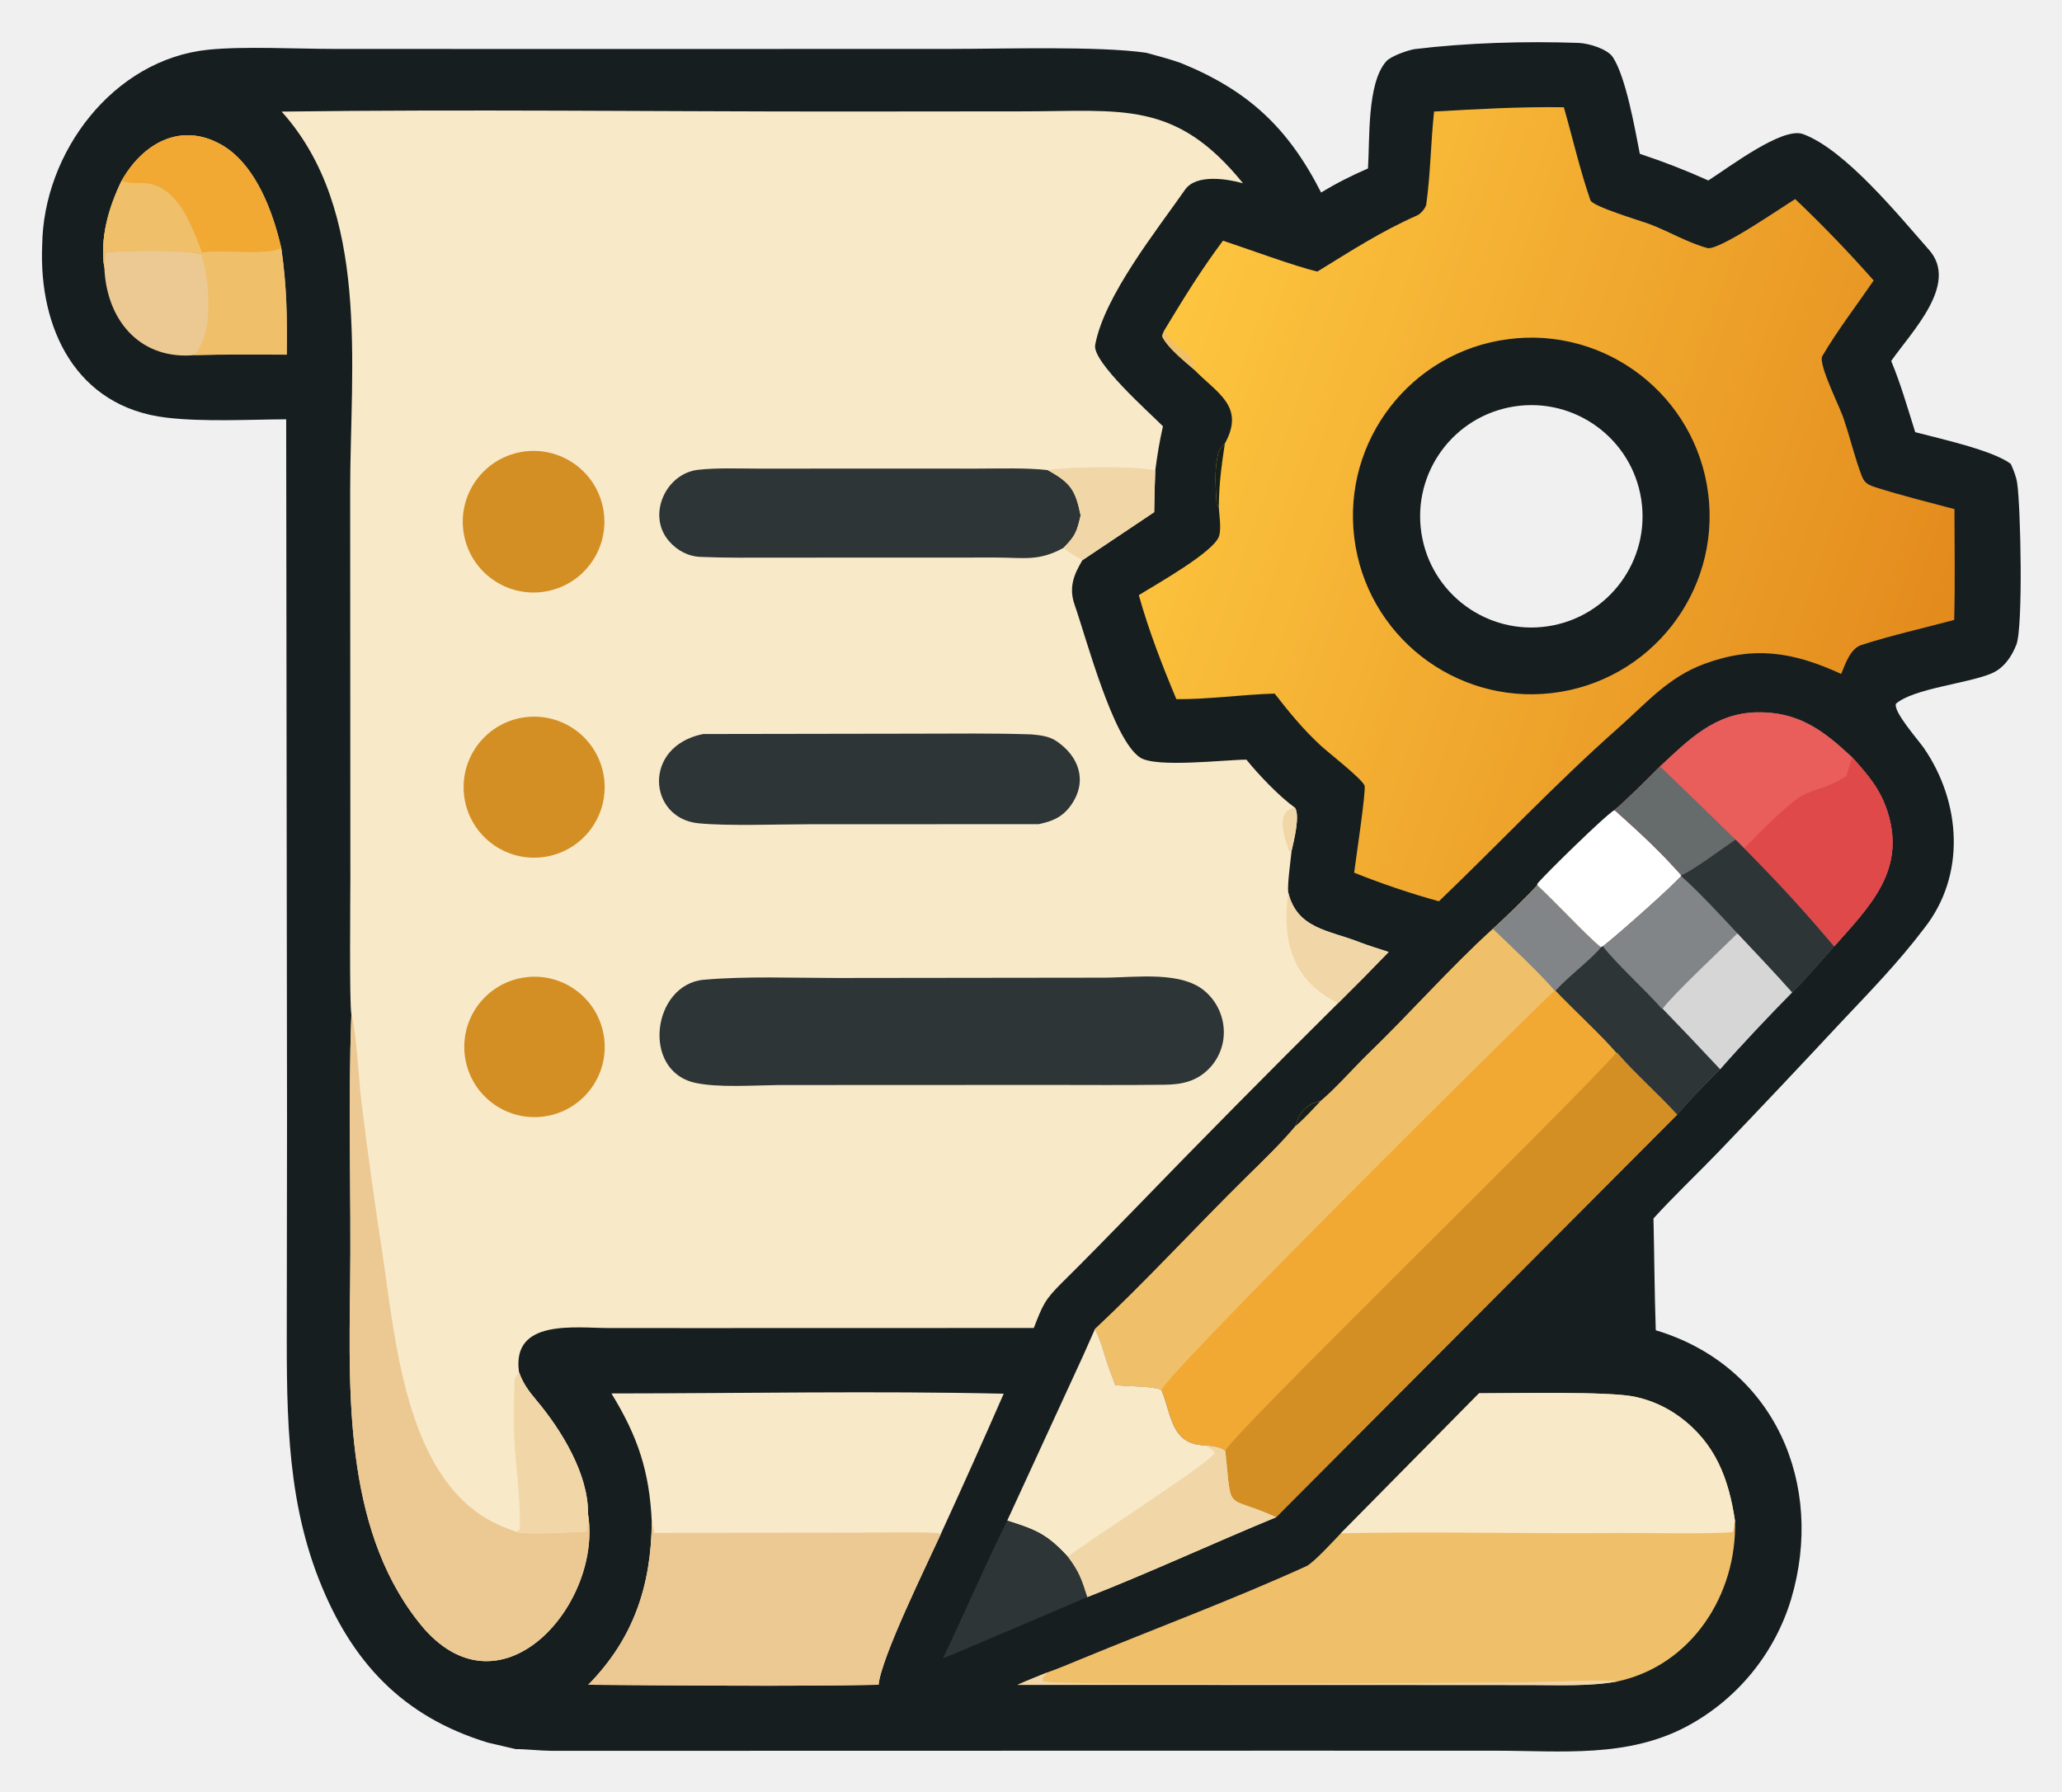
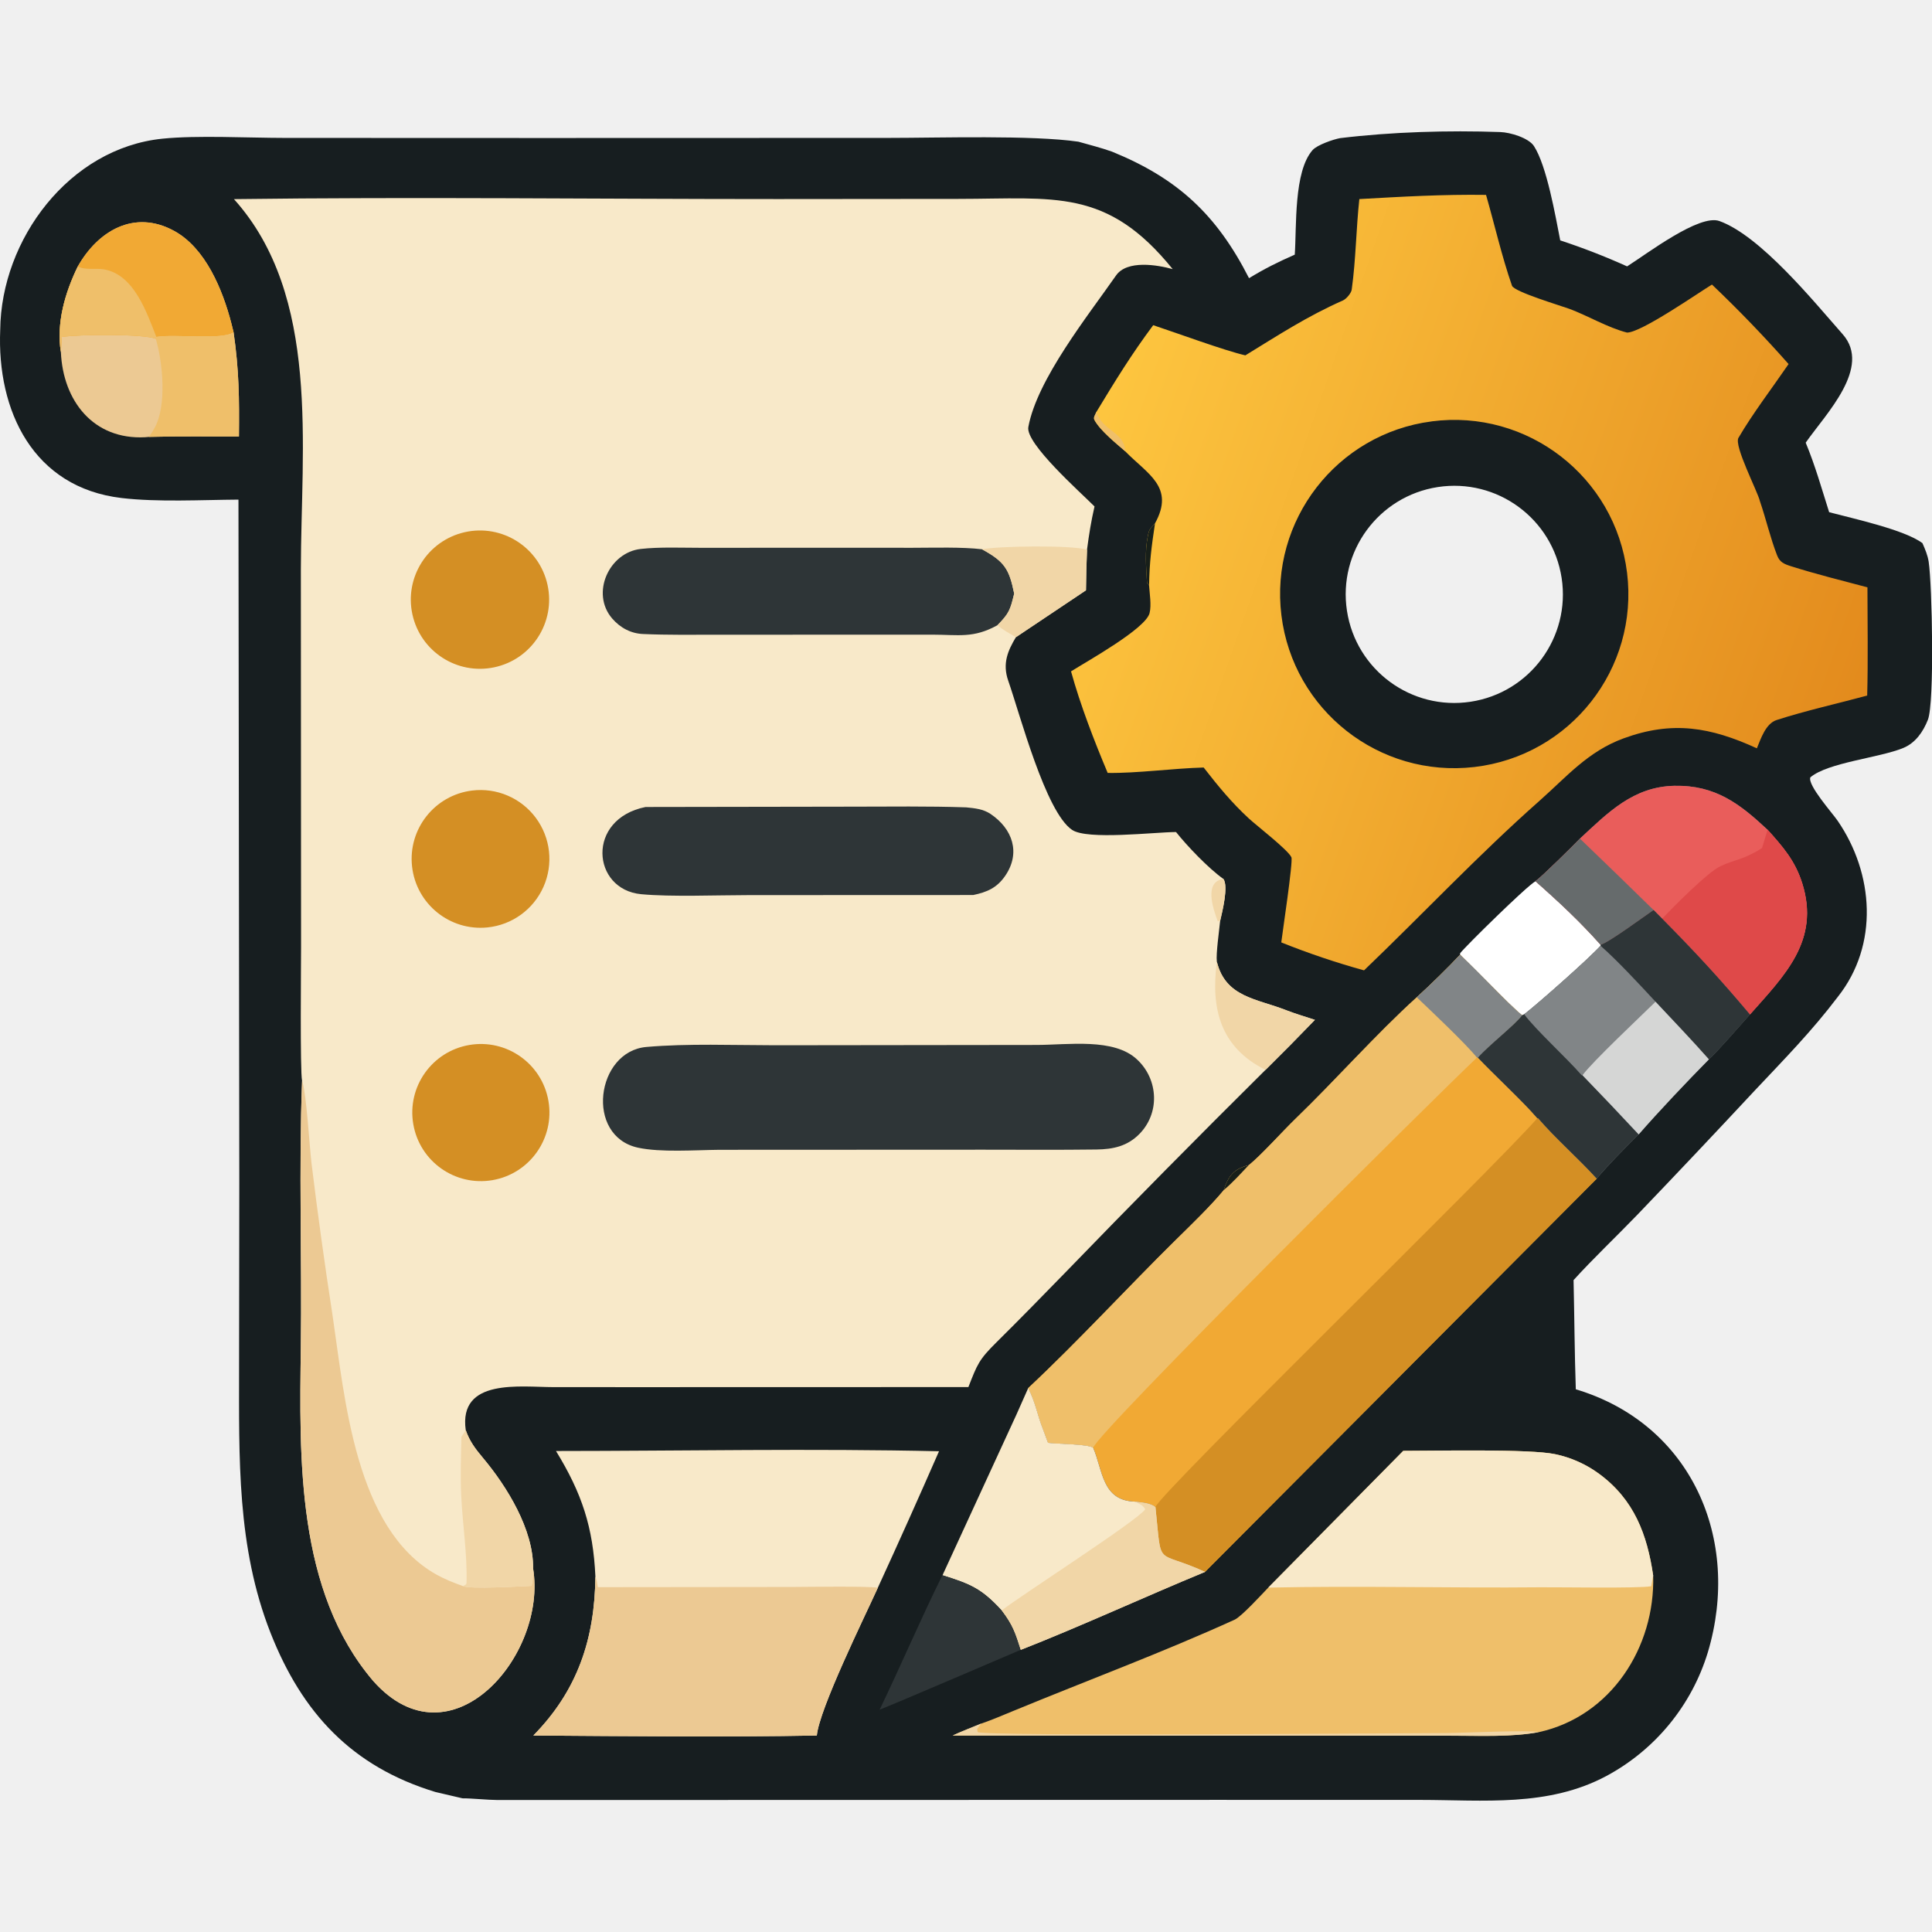
- <svg xmlns="http://www.w3.org/2000/svg" width="1169.3" height="1016" display="block" preserveAspectRatio="none" version="1.1" viewBox="438.67 68 1169.3 1016">
+ <svg xmlns="http://www.w3.org/2000/svg" width="1122" height="1122" display="block" preserveAspectRatio="none" version="1.1" viewBox="438.67 68 1122 1122">
  <defs>
-     <linearGradient id="svgi_r_1s___Gradient1" x1="1533.1" x2="1092.1" y1="440.38" y2="286.04" gradientUnits="userSpaceOnUse">
+     <linearGradient id="svgi_r_1s___Gradient1" x1="1533.1" x2="1092.1" y1="440.38" y2="286.04" gradientTransform="translate(-23.836 52.347)" gradientUnits="userSpaceOnUse">
      <stop class="stop0" stop-color="#e38b1d" offset="0" />
      <stop class="stop1" stop-color="#fdc53f" offset="1" />
    </linearGradient>
  </defs>
-   <path transform="translate(0)" d="m1214.4 163.54c1.13-16.423-0.67-48.196 10.33-60.712 2.65-3.014 12.07-6.249 15.99-6.958 30.12-3.641 62.73-4.59 93.02-3.537 5.9 0.205 16.5 3.433 19.56 8.138 7.45 11.448 12.48 40.608 15.27 54.779 13.2 4.345 26.17 9.385 38.84 15.1 11.73-7.432 41.98-30.558 53.64-26.321 23.94 8.702 54.72 46.667 71.54 65.716 17.03 19.296-9.72 46.16-21.47 62.978 5.52 13.304 9.27 26.661 13.62 40.381 14.12 3.757 43.76 10.176 54.18 17.977 1.54 3.494 3.05 7.023 3.62 10.823 2.03 13.491 3.43 81.851-0.45 91.734-2.74 6.965-7.21 13.467-14.32 16.403-13.83 5.712-43.83 8.414-53.96 17.066-1.64 4.533 12.72 20.622 15.86 25.195 21.05 30.625 24.01 72.037 0.15 102.2-15.09 19.932-31.02 36.136-48.1 54.274-22.63 24.294-45.43 48.424-68.41 72.389-11.72 12.182-25.92 25.641-37 37.903 0.48 20.907 0.59 42.627 1.3 63.406 67.29 20.186 96.21 87.268 76.72 152.62-9.35 30.825-30.54 56.685-58.91 71.935-33.91 18.12-71.14 13.94-108.35 13.91l-117.93-0.02-417.63 0.09c-6.212-0.05-15.384-1.04-20.429-0.99-5.264-1.19-10.519-2.42-15.764-3.68-48.438-14.74-77.394-45.83-95.728-92.388-19.656-49.919-18.27-101.92-18.284-154.33l0.134-107.39-0.483-396.43c-21.387 0.143-46.901 1.547-67.892-0.931-51.335-6.061-72.469-50.636-70.467-97.668 0.545-52.513 40.086-105.52 94.268-111.02 20.065-2.036 49.659-0.459 70.842-0.438l150.98 0.052 199.66-0.056c29.428-0.01 83.578-1.712 110.42 2.204 6.31 1.773 13.38 3.584 19.5 5.772 37.95 15.461 60.71 36.417 79.57 73.49 9.02-5.517 16.85-9.398 26.56-13.667zm82.89 133.98c-34.94 5.38-58.92 38.048-53.58 72.994 5.35 34.947 37.99 58.96 72.94 53.655 35.01-5.313 59.06-38.015 53.71-73.015s-38.08-59.022-73.07-53.634zm49.21 307.79 1.17-0.641c8.93-7.057 37.07-31.83 44.31-39.771l0.01-0.599c-12.65-14.273-23.67-24.251-37.75-36.895-4.91 2.636-40.23 37.318-43.76 41.777l-0.11 0.934c11.62 10.456 25.03 25.979 36.13 35.195z" fill="#171e20" />
-   <path transform="translate(0)" d="m598.38 131.29c104.15-1.351 211.33-0.029 315.71-0.04l105-0.093c56-0.048 86.25-6.418 124.46 40.789-8.82-2.466-26.53-5.473-32.91 3.693-16.16 23.183-45.87 60.344-50.93 88.01-1.74 9.569 30.26 37.892 38.44 46.124-2.08 9.114-3.12 15.824-4.37 25.119-0.33 7.856-0.54 15.716-0.62 23.578l-40.66 27.217c-4.59 7.701-8.01 15.172-4.45 25.331 6.79 19.387 21.64 76.181 37.07 86.585 8.89 5.992 47.45 1.325 60.36 1.241 6.64 8.326 18.83 21.089 27.52 27.248 3.01 4.407-0.63 18.831-1.89 24.339-0.54 5.59-2.49 19.006-1.92 23.72 5.03 20.672 23.05 21.414 40.16 28.135 5.36 2.103 11.3 3.812 16.78 5.646-9.44 9.799-19 19.48-28.68 29.04-39.19 38.857-77.99 78.124-116.36 117.79-13.16 13.502-26.46 27.149-39.86 40.396-10.29 10.168-11.16 12.841-16.33 26.03l-184.93 0.047-55.815-0.012c-19.317-2e-3 -55.443-5.431-51.17 24.959 2.257 6.516 5.621 10.927 9.998 16.145 13.892 16.561 29.451 41.705 29.111 64.146 8.355 50.548-47.918 116.06-92.819 65.416-44.645-52.309-42.909-129.16-42.06-193.98 0.677-51.622-1.223-103.45 0.721-154.55-1.218-5.694-0.577-69.02-0.584-77.819l-0.117-219.3c0.065-71.195 11.591-158.82-38.857-214.95z" fill="#f8e9c9" />
-   <path transform="translate(0)" d="m637.94 643.36 0.259 0.827c2.327 7.688 4.019 36.631 5.195 46.823 3.607 29.555 7.685 59.051 12.233 88.476 7.216 48.671 13.156 124.14 60.363 150.61 4.838 2.712 10.013 4.731 15.226 6.613 3.665 1.974 33.777 0.209 39.741-0.074 1.157-1.647 1.019-7.637 1.141-10.16 8.355 50.548-47.918 116.06-92.819 65.416-44.645-52.309-42.909-129.16-42.06-193.98 0.677-51.622-1.223-103.45 0.721-154.55z" fill="#ecc993" />
-   <path transform="translate(0)" d="m1041.8 378.7c-14.06 7.787-22.49 5.54-38.13 5.52l-49.517 0.019-75.744 0.025c-13.943 1e-3 -28.229 0.211-42.174-0.401-7.192-0.199-13.543-3.562-18.258-9.037-12.599-14.633-1.806-38.325 16.61-40.38 11.034-1.231 23.782-0.649 34.97-0.66l59.37-0.024 63.73 0.014c12.213-8e-3 28.433-0.54 40.163 0.86 12.99 7.157 15.74 11.308 18.67 25.737-2.31 9.505-2.9 11.42-9.69 18.327z" fill="#2e3537" />
-   <g fill="#f1d6a7">
-     <path transform="translate(0)" d="m732.99 846.19c2.257 6.516 5.621 10.927 9.998 16.145 13.892 16.561 29.451 41.705 29.111 64.146-0.122 2.523 0.016 8.513-1.141 10.16-5.964 0.283-36.076 2.048-39.741 0.074 0.936-0.384 2.195-0.594 2.23-1.914 0.44-16.558-2.219-33.276-3.06-49.81-0.592-11.623-0.179-23.274 0.092-34.893 0-1e-3 2.333-3.631 2.511-3.908z" />
-     <path transform="translate(0)" d="m1032.8 334.64c9.36-1.852 51.62-2.585 61.01 0.254-0.33 7.856-0.54 15.716-0.62 23.578l-40.66 27.217c-3.46-2.005-7.89-4.33-10.75-6.985 6.79-6.907 7.38-8.822 9.69-18.327-2.93-14.429-5.68-18.58-18.67-25.737z" />
-     <path transform="translate(0)" d="m1169.2 574.15c5.03 20.672 23.05 21.414 40.16 28.135 5.36 2.103 11.3 3.812 16.78 5.646-9.44 9.799-19 19.48-28.68 29.04-26.4-13.119-31.85-35.72-28.26-62.821z" />
-     <path transform="translate(0)" d="m1173 526.1c3.01 4.407-0.63 18.831-1.89 24.339l-1.4 0.244c-2.66-7.151-8.2-22.968 3.29-24.583z" />
+   <path d="m1190.6 215.89c1.13-16.423-0.67-48.196 10.33-60.712 2.65-3.014 12.07-6.249 15.99-6.958 30.12-3.641 62.73-4.59 93.02-3.537 5.9 0.205 16.5 3.433 19.56 8.138 7.45 11.448 12.48 40.608 15.27 54.779 13.2 4.345 26.17 9.385 38.84 15.1 11.73-7.432 41.98-30.558 53.64-26.321 23.94 8.702 54.72 46.667 71.54 65.716 17.03 19.296-9.72 46.16-21.47 62.978 5.52 13.304 9.27 26.661 13.62 40.381 14.12 3.757 43.76 10.176 54.18 17.977 1.54 3.494 3.05 7.023 3.62 10.823 2.03 13.491 3.43 81.851-0.45 91.734-2.74 6.965-7.21 13.467-14.32 16.403-13.83 5.712-43.83 8.414-53.96 17.066-1.64 4.533 12.72 20.622 15.86 25.195 21.05 30.625 24.01 72.037 0.15 102.2-15.09 19.932-31.02 36.136-48.1 54.274-22.63 24.294-45.43 48.424-68.41 72.389-11.72 12.182-25.92 25.641-37 37.903 0.48 20.907 0.59 42.627 1.3 63.406 67.29 20.186 96.21 87.268 76.72 152.62-9.35 30.825-30.54 56.685-58.91 71.935-33.91 18.12-71.14 13.94-108.35 13.91l-117.93-0.02-417.63 0.09c-6.212-0.05-15.384-1.04-20.429-0.99-5.264-1.19-10.519-2.42-15.764-3.68-48.438-14.74-77.394-45.83-95.728-92.388-19.656-49.919-18.27-101.92-18.284-154.33l0.134-107.39-0.483-396.43c-21.387 0.143-46.901 1.547-67.892-0.931-51.335-6.061-72.469-50.636-70.467-97.668 0.545-52.513 40.086-105.52 94.268-111.02 20.065-2.036 49.659-0.459 70.842-0.438l150.98 0.052 199.66-0.056c29.428-0.01 83.578-1.712 110.42 2.204 6.31 1.773 13.38 3.584 19.5 5.772 37.95 15.461 60.71 36.417 79.57 73.49 9.02-5.517 16.85-9.398 26.56-13.667zm82.89 133.98c-34.94 5.38-58.92 38.048-53.58 72.994 5.35 34.947 37.99 58.96 72.94 53.655 35.01-5.313 59.06-38.015 53.71-73.015s-38.08-59.022-73.07-53.634zm49.21 307.79 1.17-0.641c8.93-7.057 37.07-31.83 44.31-39.771l0.01-0.599c-12.65-14.273-23.67-24.251-37.75-36.895-4.91 2.636-40.23 37.318-43.76 41.777l-0.11 0.934c11.62 10.456 25.03 25.979 36.13 35.195z" fill="#171e20" />
+   <path d="m574.54 183.64c104.15-1.351 211.33-0.029 315.71-0.04l105-0.093c56-0.048 86.25-6.418 124.46 40.789-8.82-2.466-26.53-5.473-32.91 3.693-16.16 23.183-45.87 60.344-50.93 88.01-1.74 9.569 30.26 37.892 38.44 46.124-2.08 9.114-3.12 15.824-4.37 25.119-0.33 7.856-0.54 15.716-0.62 23.578l-40.66 27.217c-4.59 7.701-8.01 15.172-4.45 25.331 6.79 19.387 21.64 76.181 37.07 86.585 8.89 5.992 47.45 1.325 60.36 1.241 6.64 8.326 18.83 21.089 27.52 27.248 3.01 4.407-0.63 18.831-1.89 24.339-0.54 5.59-2.49 19.006-1.92 23.72 5.03 20.672 23.05 21.414 40.16 28.135 5.36 2.103 11.3 3.812 16.78 5.646-9.44 9.799-19 19.48-28.68 29.04-39.19 38.857-77.99 78.124-116.36 117.79-13.16 13.502-26.46 27.149-39.86 40.396-10.29 10.168-11.16 12.841-16.33 26.03l-184.93 0.047-55.815-0.012c-19.317-2e-3 -55.443-5.431-51.17 24.959 2.257 6.516 5.621 10.927 9.998 16.145 13.892 16.561 29.451 41.705 29.111 64.146 8.355 50.548-47.918 116.06-92.819 65.416-44.645-52.309-42.909-129.16-42.06-193.98 0.677-51.622-1.223-103.45 0.721-154.55-1.218-5.694-0.577-69.02-0.584-77.819l-0.117-219.3c0.065-71.195 11.591-158.82-38.857-214.95z" fill="#f8e9c9" />
+   <path d="m614.1 695.71 0.259 0.827c2.327 7.688 4.019 36.631 5.195 46.823 3.607 29.555 7.685 59.051 12.233 88.476 7.216 48.671 13.156 124.14 60.363 150.61 4.838 2.712 10.013 4.731 15.226 6.613 3.665 1.974 33.777 0.209 39.741-0.074 1.157-1.647 1.019-7.637 1.141-10.16 8.355 50.548-47.918 116.06-92.819 65.416-44.645-52.309-42.909-129.16-42.06-193.98 0.677-51.622-1.223-103.45 0.721-154.55z" fill="#ecc993" />
+   <path d="m1018 431.05c-14.06 7.787-22.49 5.54-38.13 5.52l-49.517 0.019-75.744 0.025c-13.943 1e-3 -28.229 0.211-42.174-0.401-7.192-0.199-13.543-3.562-18.258-9.037-12.599-14.633-1.806-38.325 16.61-40.38 11.034-1.231 23.782-0.649 34.97-0.66l59.37-0.024 63.73 0.014c12.213-8e-3 28.433-0.54 40.163 0.86 12.99 7.157 15.74 11.308 18.67 25.737-2.31 9.505-2.9 11.42-9.69 18.327z" fill="#2e3537" />
+   <g transform="translate(-23.836 52.347)" fill="#f1d6a7">
+     <path d="m732.99 846.19c2.257 6.516 5.621 10.927 9.998 16.145 13.892 16.561 29.451 41.705 29.111 64.146-0.122 2.523 0.016 8.513-1.141 10.16-5.964 0.283-36.076 2.048-39.741 0.074 0.936-0.384 2.195-0.594 2.23-1.914 0.44-16.558-2.219-33.276-3.06-49.81-0.592-11.623-0.179-23.274 0.092-34.893 0-1e-3 2.333-3.631 2.511-3.908z" />
+     <path d="m1032.8 334.64c9.36-1.852 51.62-2.585 61.01 0.254-0.33 7.856-0.54 15.716-0.62 23.578l-40.66 27.217c-3.46-2.005-7.89-4.33-10.75-6.985 6.79-6.907 7.38-8.822 9.69-18.327-2.93-14.429-5.68-18.58-18.67-25.737z" />
+     <path d="m1169.2 574.15c5.03 20.672 23.05 21.414 40.16 28.135 5.36 2.103 11.3 3.812 16.78 5.646-9.44 9.799-19 19.48-28.68 29.04-26.4-13.119-31.85-35.72-28.26-62.821z" />
+     <path d="m1173 526.1c3.01 4.407-0.63 18.831-1.89 24.339l-1.4 0.244c-2.66-7.151-8.2-22.968 3.29-24.583z" />
  </g>
-   <path transform="translate(0)" d="m1064.4 622.5c18.4-0.024 44.99-4.216 58.4 8.429 6.08 5.618 9.63 13.449 9.86 21.721 0.23 8.003-2.81 15.753-8.41 21.471-7 7.167-15.28 8.975-25.04 9.099-21.85 0.277-43.73 0.127-65.59 0.108l-153.39 0.066c-14.123 0.133-34.158 1.603-47.216-1.227-30.982-6.715-24.402-55.962 4.859-58.5 24.181-2.098 50.476-1.003 74.814-0.986l151.71-0.181z" fill="#2e3537" />
-   <path transform="translate(0)" d="m837.39 484.31 119.82-0.195c21.906-0.015 44.555-0.347 66.425 0.406 4.98 0.498 9.86 0.959 14.09 3.8 12.85 8.619 17.71 22.643 8.53 35.99-4.82 7.011-10.59 9.448-18.55 11.122l-130.3 0.049c-18.267 7e-3 -45.263 1.096-62.524-0.528-28.722-2.703-32.133-43.666 2.517-50.644z" fill="#2e3537" />
-   <g fill="#d48f24">
-     <path transform="translate(0)" d="m732.4 324.72c21.754-4.912 43.344 8.842 48.087 30.633 4.742 21.792-9.18 43.274-31.008 47.846-21.589 4.523-42.784-9.214-47.474-30.766-4.691-21.553 8.88-42.855 30.395-47.713z" />
-     <path transform="translate(0)" d="m736.64 474.76c14.297-1.774 28.444 4.277 37.036 15.843 8.591 11.565 10.3 26.857 4.472 40.033-5.827 13.176-18.29 22.2-32.626 23.625-21.794 2.165-41.277-13.598-43.709-35.363-2.432-21.766 13.093-41.44 34.827-44.138z" />
-     <path transform="translate(0)" d="m735.08 622.52c21.658-3.689 42.211 10.861 45.93 32.513 3.719 21.653-10.802 42.226-32.449 45.975-21.69 3.757-42.313-10.798-46.039-32.494-3.727-21.695 10.857-42.298 32.558-45.994z" />
+   <path d="m1040.6 674.85c18.4-0.024 44.99-4.216 58.4 8.429 6.08 5.618 9.63 13.449 9.86 21.721 0.23 8.003-2.81 15.753-8.41 21.471-7 7.167-15.28 8.975-25.04 9.099-21.85 0.277-43.73 0.127-65.59 0.108l-153.39 0.066c-14.123 0.133-34.158 1.603-47.216-1.227-30.982-6.715-24.402-55.962 4.859-58.5 24.181-2.098 50.476-1.003 74.814-0.986l151.71-0.181z" fill="#2e3537" />
+   <path d="m813.55 536.66 119.82-0.195c21.906-0.015 44.555-0.347 66.425 0.406 4.98 0.498 9.86 0.959 14.09 3.8 12.85 8.619 17.71 22.643 8.53 35.99-4.82 7.011-10.59 9.448-18.55 11.122l-130.3 0.049c-18.267 7e-3 -45.263 1.096-62.524-0.528-28.722-2.703-32.133-43.666 2.517-50.644z" fill="#2e3537" />
+   <g transform="translate(-23.836 52.347)" fill="#d48f24">
+     <path d="m732.4 324.72c21.754-4.912 43.344 8.842 48.087 30.633 4.742 21.792-9.18 43.274-31.008 47.846-21.589 4.523-42.784-9.214-47.474-30.766-4.691-21.553 8.88-42.855 30.395-47.713z" />
+     <path d="m736.64 474.76c14.297-1.774 28.444 4.277 37.036 15.843 8.591 11.565 10.3 26.857 4.472 40.033-5.827 13.176-18.29 22.2-32.626 23.625-21.794 2.165-41.277-13.598-43.709-35.363-2.432-21.766 13.093-41.44 34.827-44.138z" />
+     <path d="m735.08 622.52c21.658-3.689 42.211 10.861 45.93 32.513 3.719 21.653-10.802 42.226-32.449 45.975-21.69 3.757-42.313-10.798-46.039-32.494-3.727-21.695 10.857-42.298 32.558-45.994z" />
  </g>
-   <path transform="translate(0)" d="m1251.9 131.26c25.06-1.408 48.42-2.775 73.58-2.429 5.01 17.416 9.14 35.724 15.08 52.755 1.23 3.535 28.41 11.603 33.32 13.425 10.86 4.031 22.13 10.86 33.43 13.772 8.1 0.203 41.93-23.39 49.38-27.875 15.49 14.745 30.33 30.148 44.49 46.167-9.38 13.707-20.78 28.604-29.11 42.852-2.71 4.636 11.19 31.187 12.47 36.791 3.58 10.468 6.02 21.3 10.02 31.574 1.51 3.753 3.76 4.832 7.87 6.137 14.44 4.592 29.88 8.424 44.55 12.316 0.02 20.563 0.41 42.387-0.15 62.852-17.5 4.742-35.43 8.667-52.6 14.211-6.33 2.045-9.16 10.835-11.47 16.427-26.89-12.322-49.01-16.181-77.4-5.786-20.74 7.592-33 22.26-48.94 36.352-35.35 31.266-67.77 65.8-101.79 98.383-16.31-4.512-32.35-9.93-48.06-16.228 0.61-5.294 6.96-47.098 5.87-49.467-1.96-4.267-20.08-18.258-24.68-22.491-9.98-9.184-17.84-18.796-26.27-29.619-18.24 0.511-38.68 3.398-55.74 3.142-7.88-18.756-15.85-39.328-21.28-58.975 9.22-5.83 43.35-24.763 45.61-33.846 1.16-4.657 0.01-11.293-0.29-16.113l-1.21-1.568c-0.51-9.353-1.35-18.081 0.52-27.285 0.87-4.25 1.34-3.782 4.12-7.12 11.69-21.194-4.25-28.513-17.36-41.935-5.27-4.604-14.42-11.897-17.78-18.085-0.81-1.489 0.27-2.724 1.14-4.765 11.07-18.273 20.23-33.237 32.97-50.33 13.4 4.424 41.02 14.623 53.51 17.526 19.03-11.669 35.97-22.747 56.67-31.885 2.01-0.888 5.12-4.531 5.15-6.661 2.36-17.041 2.51-34.937 4.38-52.219zm64.73 292.91c35.01-5.313 59.06-38.015 53.71-73.015s-38.08-59.022-73.07-53.634c-34.94 5.38-58.92 38.048-53.58 72.994 5.35 34.947 37.99 58.96 72.94 53.655z" fill="url(#svgi_r_1s___Gradient1)" />
-   <path transform="translate(0)" d="m1115.9 277.68c-5.27-4.604-14.42-11.897-17.78-18.085-0.81-1.489 0.27-2.724 1.14-4.765 3.13 10.939 16.37 11.683 16.64 22.85z" fill="#efbf6a" />
-   <path transform="translate(0)" d="m1129.8 355.59-1.21-1.568c-0.51-9.353-1.35-18.081 0.52-27.285 0.87-4.25 1.34-3.782 4.12-7.12-2 13.464-3.23 22.479-3.43 35.973z" fill="#171f19" />
-   <path transform="translate(0)" d="m1294 261.36c55.12-7.221 105.57 31.839 112.38 87.01 6.82 55.171-32.62 105.33-87.84 111.73-54.64 6.336-104.16-32.597-110.9-87.192s31.82-104.4 86.36-111.55zm22.66 162.81c35.01-5.313 59.06-38.015 53.71-73.015s-38.08-59.022-73.07-53.634c-34.94 5.38-58.92 38.048-53.58 72.994 5.35 34.947 37.99 58.96 72.94 53.655z" fill="#171e20" stroke="#171e20" stroke-width="2" />
-   <path transform="translate(0)" d="m1310.4 570.12c11.62 10.456 25.03 25.979 36.13 35.195-4.2 5.68-18.99 17.048-25.66 24.544 9.2 9.761 26.66 25.863 34.49 35.163l0.5 0.056c10.02 11.709 23.45 23.366 33.98 35.023l-227.55 228.43c-29.46-13.498-24.92-1.084-28.8-37.616-2.93-2.473-7.93-2.661-11.88-3.202-19.2-0.585-18.57-17.978-24.28-31.281-3.07-2.208-19.78-2.108-26.21-2.882l-3.01-8.115c-3.29-8.312-4.05-14.804-8.51-23.658 29.19-27.327 57.21-57.954 85.76-86.089 8.72-8.587 20.12-19.553 27.81-28.865 2.8-8.398 5.78-12.254 14.56-14.52 7.1-5.703 19.79-19.875 27.06-26.891 23.22-22.399 46.73-49.109 70.45-70.585 7.75-7.056 18.1-17.107 25.16-24.704z" fill="#f1a934" />
-   <path transform="translate(0)" d="m1310.4 570.12c11.62 10.456 25.03 25.979 36.13 35.195-4.2 5.68-18.99 17.048-25.66 24.544l-0.63-0.052c-24.68 23.305-220.56 217.87-222.91 226.62-3.07-2.208-19.78-2.108-26.21-2.882l-3.01-8.115c-3.29-8.312-4.05-14.804-8.51-23.658 29.19-27.327 57.21-57.954 85.76-86.089 8.72-8.587 20.12-19.553 27.81-28.865 2.8-8.398 5.78-12.254 14.56-14.52 7.1-5.703 19.79-19.875 27.06-26.891 23.22-22.399 46.73-49.109 70.45-70.585 7.75-7.056 18.1-17.107 25.16-24.704z" fill="#efbf6a" />
-   <path transform="translate(0)" d="m1310.4 570.12c11.62 10.456 25.03 25.979 36.13 35.195-4.2 5.68-18.99 17.048-25.66 24.544l-0.63-0.052c-7.33-8.801-26.13-26.557-35-34.983 7.75-7.056 18.1-17.107 25.16-24.704z" fill="#818587" />
-   <path transform="translate(0)" d="m1173.1 706.82c2.8-8.398 5.78-12.254 14.56-14.52-4.56 4.815-9.49 10.326-14.56 14.52z" fill="#171f19" />
-   <path transform="translate(0)" d="m1355.3 665.02 0.5 0.056c10.02 11.709 23.45 23.366 33.98 35.023l-227.55 228.43c-29.46-13.498-24.92-1.084-28.8-37.616 3.29-8.797 194.13-194.4 221.87-225.89z" fill="#d48f24" />
-   <path transform="translate(0)" d="m1277.4 858.22c18.78 0.01 73.46-1.207 88.21 1.933 9.28 1.942 18.03 5.864 25.65 11.497 20.29 14.991 27.79 35.191 31.29 59.027 1.15 41.62-24.49 81.703-66.38 90.903-15.66 2.92-33.58 2.09-49.72 2.09l-63.3-0.04-227.43-0.06c4.82-2.27 11.63-4.88 16.66-6.97 5.99-2.06 12.63-4.89 18.57-7.34 42.75-17.641 86.5-33.867 128.56-53.004 3.93-1.786 15.83-14.781 19.5-18.613l78.39-79.423z" fill="#efbf6a" />
-   <path transform="translate(0)" d="m1277.4 858.22c18.78 0.01 73.46-1.207 88.21 1.933 9.28 1.942 18.03 5.864 25.65 11.497 20.29 14.991 27.79 35.191 31.29 59.027l-1.16 6.176c-7.47 1.334-53.47 0.5-64.13 0.605-52.41 0.515-105.85-0.951-158.25 0.185l78.39-79.423z" fill="#f8e9c9" />
-   <path transform="translate(0)" d="m1015.7 1023.6c4.82-2.27 11.63-4.88 16.66-6.97l-2.41 3.18 0.37 1.8c4.62 2.59 241.87 0.64 271.07 0.57 10.19-0.03 49.02-1.95 54.76-0.57-15.66 2.92-33.58 2.09-49.72 2.09l-63.3-0.04-227.43-0.06z" fill="#f1d6a7" />
-   <path transform="translate(0)" d="m785.4 858.31c72.411-0.035 150.29-1.524 222.44 0.147-11.597 26.533-23.44 52.959-35.528 79.272-7.948 17.466-33.979 70.345-35.437 85.815-53.648 1.01-110.83 0.36-164.63 0 25.716-26.174 35.666-56.145 36.041-92.308-1.31-28.631-7.842-48.388-22.892-72.926z" fill="#f8e9c9" />
-   <path transform="translate(0)" d="m808.29 931.23c0.786 2.01 1.106 4.034 1.416 6.165l113.18-0.12c7.688-0.016 43.339-0.594 49.425 0.448-7.948 17.466-33.979 70.345-35.437 85.815-53.648 1.01-110.83 0.36-164.63 0 25.716-26.174 35.666-56.145 36.041-92.308z" fill="#ecc993" />
-   <path transform="translate(0)" d="m1380 502.69c16.3-15.118 30.97-30.225 54.94-30.691 23.77-0.463 37.95 10.506 53.97 25.476 8.88 9.906 16 17.968 20.14 31.109 10.5 33.317-10.32 53.591-30.36 76.239-5.17 5.719-18.92 21.678-23.83 26.065-12.45 12.606-29.09 30.182-40.75 43.547-8.81 8.78-16.23 16.202-24.36 25.659-10.53-11.657-23.96-23.314-33.98-35.023l-0.5-0.056c-7.83-9.3-25.29-25.402-34.49-35.163 6.67-7.496 21.46-18.864 25.66-24.544l1.17-0.641c8.93-7.057 37.07-31.83 44.31-39.771l0.01-0.599c-12.65-14.273-23.67-24.251-37.75-36.895 3.78-2.675 22.18-20.888 25.82-24.712z" fill="#818587" />
-   <path transform="translate(0)" d="m1380 502.69c16.3-15.118 30.97-30.225 54.94-30.691 23.77-0.463 37.95 10.506 53.97 25.476 8.88 9.906 16 17.968 20.14 31.109 10.5 33.317-10.32 53.591-30.36 76.239-17.95-21.333-31.33-35.751-51.01-55.706l-4.96-5c-5.42 3.663-26.31 19.142-30.79 20.18-12.65-14.273-23.67-24.251-37.75-36.895 3.78-2.675 22.18-20.888 25.82-24.712z" fill="#e95d5b" />
-   <path transform="translate(0)" d="m1489 497.48c8.88 9.906 16 17.968 20.14 31.109 10.5 33.317-10.32 53.591-30.36 76.239-17.95-21.333-31.33-35.751-51.01-55.706 6.65-6.914 26.17-26.766 33.79-30.397 8.81-4.202 12.71-3.349 24.19-10.558l3.25-10.687z" fill="#df4949" />
-   <path transform="translate(0)" d="m1354.2 527.4c3.78-2.675 22.18-20.888 25.82-24.712 14.31 13.729 28.55 27.538 42.72 41.427-5.42 3.663-26.31 19.142-30.79 20.18-12.65-14.273-23.67-24.251-37.75-36.895z" fill="#666b6c" />
-   <path transform="translate(0)" d="m1347.6 604.67c7.14 9.47 24.13 24.816 33.38 35.367l0.49 0.046c10.99 11.344 21.87 22.796 32.63 34.355-8.81 8.78-16.23 16.202-24.36 25.659-10.53-11.657-23.96-23.314-33.98-35.023l-0.5-0.056c-7.83-9.3-25.29-25.402-34.49-35.163 6.67-7.496 21.46-18.864 25.66-24.544l1.17-0.641z" fill="#2e3537" />
-   <path transform="translate(0)" d="m1392 564.3c4.48-1.038 25.37-16.517 30.79-20.18l4.96 5c19.68 19.955 33.06 34.373 51.01 55.706-5.17 5.719-18.92 21.678-23.83 26.065-9.92-11.233-20.71-22.491-30.99-33.468-8.88-9.599-22.23-23.999-31.95-32.524l0.01-0.599z" fill="#2e3537" />
-   <path transform="translate(0)" d="m1423.9 597.42c10.28 10.977 21.07 22.235 30.99 33.468-12.45 12.606-29.09 30.182-40.75 43.547-10.76-11.559-21.64-23.011-32.63-34.355 5.45-7.574 34.22-34.635 42.39-42.66z" fill="#d5d6d5" />
-   <path transform="translate(0)" d="m507.7 170.38c11.619-20.559 32.764-33.331 55.958-20.62 18.265 10.009 28.133 34.12 33.192 53.59 0.461 1.768 0.902 3.541 1.323 5.319 3.164 21.944 3.344 38.416 3.102 60.478-17.024 0.059-35.359-0.232-52.269 0.235-0.744 0.091-1.491 0.154-2.24 0.189-30.043 1.579-47.681-21.146-48.901-49.435-2.698-17.059 2.456-34.577 9.835-49.756z" fill="#ecc993" />
-   <path transform="translate(0)" d="m507.7 170.38c11.619-20.559 32.764-33.331 55.958-20.62 18.265 10.009 28.133 34.12 33.192 53.59 0.461 1.768 0.902 3.541 1.323 5.319-7.139 4.642-33.4 0.844-44.857 2.66l-0.326 1.091c-7.04-2.976-45.954-2.569-54.567-1.051l-0.558 8.767c-2.698-17.059 2.456-34.577 9.835-49.756z" fill="#f1a934" />
-   <path transform="translate(0)" d="m507.7 170.38c4.536 2.338 10.367 0.851 15.279 1.719 17.423 3.078 24.692 24.95 30.337 39.23l-0.326 1.091c-7.04-2.976-45.954-2.569-54.567-1.051l-0.558 8.767c-2.698-17.059 2.456-34.577 9.835-49.756z" fill="#efbf6a" />
-   <path transform="translate(0)" d="m553.31 211.32c11.457-1.816 37.718 1.982 44.857-2.66 3.164 21.944 3.344 38.416 3.102 60.478-17.024 0.059-35.359-0.232-52.269 0.235 1.196-1.697 2.304-3.455 3.319-5.267 7.121-12.923 4.768-37.717 0.665-51.695l0.326-1.091z" fill="#efbf6a" />
-   <path transform="translate(0)" d="m1059.6 821.77c4.46 8.854 5.22 15.346 8.51 23.658l3.01 8.115c6.43 0.774 23.14 0.674 26.21 2.882 5.71 13.303 5.08 30.696 24.28 31.281 3.95 0.541 8.95 0.729 11.88 3.202 3.88 36.532-0.66 24.118 28.8 37.616-34.77 14.338-72.91 31.929-107.08 45.291-3.2-10.001-4.54-14.308-11.04-22.896-11.77-12.822-18.25-15.378-34.35-20.441l42.94-93.313 6.84-15.395z" fill="#f8e9c9" />
-   <path transform="translate(0)" d="m1121.6 887.7c3.95 0.541 8.95 0.729 11.88 3.202 3.88 36.532-0.66 24.118 28.8 37.616-34.77 14.338-72.91 31.929-107.08 45.291-3.2-10.001-4.54-14.308-11.04-22.896 11.2-8.724 79.21-52.361 83.4-58.775-1.53-2.61-2.98-2.762-5.96-4.438z" fill="#f1d6a7" />
-   <path transform="translate(0)" d="m1009.8 930.48c16.1 5.063 22.58 7.619 34.35 20.441 6.5 8.588 7.84 12.895 11.04 22.896-0.07-9e-3 -73.785 31.686-81.841 34.726 12.403-25.73 23.9-52.792 36.451-78.063z" fill="#2e3537" />
-   <path transform="translate(438.67 68)" d="m905.33 534.98c-1.321-1.153-7.946-7.656-14.722-14.451-6.777-6.795-13.774-13.751-15.549-15.458s-3.228-3.261-3.228-3.454c0-1.043 27.255-27.897 37.561-37.008 3.176-2.808 5.73-4.849 6.066-4.849 0.277 0 7.801 6.724 14.172 12.666 7.536 7.029 15.756 15.336 21.817 22.05l1.933 2.141-2.421 2.446c-9.43 9.529-41.697 38.014-43.061 38.014-0.091 0-1.247-0.943-2.568-2.096z" fill="#fff" stroke-width=".244" />
+   <path d="m1228.1 183.61c25.06-1.408 48.42-2.775 73.58-2.429 5.01 17.416 9.14 35.724 15.08 52.755 1.23 3.535 28.41 11.603 33.32 13.425 10.86 4.031 22.13 10.86 33.43 13.772 8.1 0.203 41.93-23.39 49.38-27.875 15.49 14.745 30.33 30.148 44.49 46.167-9.38 13.707-20.78 28.604-29.11 42.852-2.71 4.636 11.19 31.187 12.47 36.791 3.58 10.468 6.02 21.3 10.02 31.574 1.51 3.753 3.76 4.832 7.87 6.137 14.44 4.592 29.88 8.424 44.55 12.316 0.02 20.563 0.41 42.387-0.15 62.852-17.5 4.742-35.43 8.667-52.6 14.211-6.33 2.045-9.16 10.835-11.47 16.427-26.89-12.322-49.01-16.181-77.4-5.786-20.74 7.592-33 22.26-48.94 36.352-35.35 31.266-67.77 65.8-101.79 98.383-16.31-4.512-32.35-9.93-48.06-16.228 0.61-5.294 6.96-47.098 5.87-49.467-1.96-4.267-20.08-18.258-24.68-22.491-9.98-9.184-17.84-18.796-26.27-29.619-18.24 0.511-38.68 3.398-55.74 3.142-7.88-18.756-15.85-39.328-21.28-58.975 9.22-5.83 43.35-24.763 45.61-33.846 1.16-4.657 0.01-11.293-0.29-16.113l-1.21-1.568c-0.51-9.353-1.35-18.081 0.52-27.285 0.87-4.25 1.34-3.782 4.12-7.12 11.69-21.194-4.25-28.513-17.36-41.935-5.27-4.604-14.42-11.897-17.78-18.085-0.81-1.489 0.27-2.724 1.14-4.765 11.07-18.273 20.23-33.237 32.97-50.33 13.4 4.424 41.02 14.623 53.51 17.526 19.03-11.669 35.97-22.747 56.67-31.885 2.01-0.888 5.12-4.531 5.15-6.661 2.36-17.041 2.51-34.937 4.38-52.219zm64.73 292.91c35.01-5.313 59.06-38.015 53.71-73.015s-38.08-59.022-73.07-53.634c-34.94 5.38-58.92 38.048-53.58 72.994 5.35 34.947 37.99 58.96 72.94 53.655z" fill="url(#svgi_r_1s___Gradient1)" />
+   <path d="m1092.1 330.03c-5.27-4.604-14.42-11.897-17.78-18.085-0.81-1.489 0.27-2.724 1.14-4.765 3.13 10.939 16.37 11.683 16.64 22.85z" fill="#efbf6a" />
+   <path d="m1106 407.94-1.21-1.568c-0.51-9.353-1.35-18.081 0.52-27.285 0.87-4.25 1.34-3.782 4.12-7.12-2 13.464-3.23 22.479-3.43 35.973z" fill="#171f19" />
+   <path d="m1270.2 313.71c55.12-7.221 105.57 31.839 112.38 87.01 6.82 55.171-32.62 105.33-87.84 111.73-54.64 6.336-104.16-32.597-110.9-87.192s31.82-104.4 86.36-111.55zm22.66 162.81c35.01-5.313 59.06-38.015 53.71-73.015s-38.08-59.022-73.07-53.634c-34.94 5.38-58.92 38.048-53.58 72.994 5.35 34.947 37.99 58.96 72.94 53.655z" fill="#171e20" stroke="#171e20" stroke-width="2" />
+   <path d="m1286.6 622.47c11.62 10.456 25.03 25.979 36.13 35.195-4.2 5.68-18.99 17.048-25.66 24.544 9.2 9.761 26.66 25.863 34.49 35.163l0.5 0.056c10.02 11.709 23.45 23.366 33.98 35.023l-227.55 228.43c-29.46-13.498-24.92-1.084-28.8-37.616-2.93-2.473-7.93-2.661-11.88-3.202-19.2-0.585-18.57-17.978-24.28-31.281-3.07-2.208-19.78-2.108-26.21-2.882l-3.01-8.115c-3.29-8.312-4.05-14.804-8.51-23.658 29.19-27.327 57.21-57.954 85.76-86.089 8.72-8.587 20.12-19.553 27.81-28.865 2.8-8.398 5.78-12.254 14.56-14.52 7.1-5.703 19.79-19.875 27.06-26.891 23.22-22.399 46.73-49.109 70.45-70.585 7.75-7.056 18.1-17.107 25.16-24.704z" fill="#f1a934" />
+   <path d="m1286.6 622.47c11.62 10.456 25.03 25.979 36.13 35.195-4.2 5.68-18.99 17.048-25.66 24.544l-0.63-0.052c-24.68 23.305-220.56 217.87-222.91 226.62-3.07-2.208-19.78-2.108-26.21-2.882l-3.01-8.115c-3.29-8.312-4.05-14.804-8.51-23.658 29.19-27.327 57.21-57.954 85.76-86.089 8.72-8.587 20.12-19.553 27.81-28.865 2.8-8.398 5.78-12.254 14.56-14.52 7.1-5.703 19.79-19.875 27.06-26.891 23.22-22.399 46.73-49.109 70.45-70.585 7.75-7.056 18.1-17.107 25.16-24.704z" fill="#efbf6a" />
+   <path d="m1286.6 622.47c11.62 10.456 25.03 25.979 36.13 35.195-4.2 5.68-18.99 17.048-25.66 24.544l-0.63-0.052c-7.33-8.801-26.13-26.557-35-34.983 7.75-7.056 18.1-17.107 25.16-24.704z" fill="#818587" />
+   <path d="m1149.3 759.17c2.8-8.398 5.78-12.254 14.56-14.52-4.56 4.815-9.49 10.326-14.56 14.52z" fill="#171f19" />
+   <path d="m1331.5 717.37 0.5 0.056c10.02 11.709 23.45 23.366 33.98 35.023l-227.55 228.43c-29.46-13.498-24.92-1.084-28.8-37.616 3.29-8.797 194.13-194.4 221.87-225.89z" fill="#d48f24" />
+   <path d="m1253.6 910.57c18.78 0.01 73.46-1.207 88.21 1.933 9.28 1.942 18.03 5.864 25.65 11.497 20.29 14.991 27.79 35.191 31.29 59.027 1.15 41.62-24.49 81.703-66.38 90.903-15.66 2.92-33.58 2.09-49.72 2.09l-63.3-0.04-227.43-0.06c4.82-2.27 11.63-4.88 16.66-6.97 5.99-2.06 12.63-4.89 18.57-7.34 42.75-17.641 86.5-33.867 128.56-53.004 3.93-1.786 15.83-14.781 19.5-18.613z" fill="#efbf6a" />
+   <path d="m1253.6 910.57c18.78 0.01 73.46-1.207 88.21 1.933 9.28 1.942 18.03 5.864 25.65 11.497 20.29 14.991 27.79 35.191 31.29 59.027l-1.16 6.176c-7.47 1.334-53.47 0.5-64.13 0.605-52.41 0.515-105.85-0.951-158.25 0.185z" fill="#f8e9c9" />
+   <path d="m991.86 1075.9c4.82-2.27 11.63-4.88 16.66-6.97l-2.41 3.18 0.37 1.8c4.62 2.59 241.87 0.64 271.07 0.57 10.19-0.03 49.02-1.95 54.76-0.57-15.66 2.92-33.58 2.09-49.72 2.09l-63.3-0.04z" fill="#f1d6a7" />
+   <path d="m761.56 910.66c72.411-0.035 150.29-1.524 222.44 0.147-11.597 26.533-23.44 52.959-35.528 79.272-7.948 17.466-33.979 70.345-35.437 85.815-53.648 1.01-110.83 0.36-164.63 0 25.716-26.174 35.666-56.145 36.041-92.308-1.31-28.631-7.842-48.388-22.892-72.926z" fill="#f8e9c9" />
+   <path d="m784.45 983.58c0.786 2.01 1.106 4.034 1.416 6.165l113.18-0.12c7.688-0.016 43.339-0.594 49.425 0.448-7.948 17.466-33.979 70.345-35.437 85.815-53.648 1.01-110.83 0.36-164.63 0 25.716-26.174 35.666-56.145 36.041-92.308z" fill="#ecc993" />
+   <path d="m1356.2 555.04c16.3-15.118 30.97-30.225 54.94-30.691 23.77-0.463 37.95 10.506 53.97 25.476 8.88 9.906 16 17.968 20.14 31.109 10.5 33.317-10.32 53.591-30.36 76.239-5.17 5.719-18.92 21.678-23.83 26.065-12.45 12.606-29.09 30.182-40.75 43.547-8.81 8.78-16.23 16.202-24.36 25.659-10.53-11.657-23.96-23.314-33.98-35.023l-0.5-0.056c-7.83-9.3-25.29-25.402-34.49-35.163 6.67-7.496 21.46-18.864 25.66-24.544l1.17-0.641c8.93-7.057 37.07-31.83 44.31-39.771l0.01-0.599c-12.65-14.273-23.67-24.251-37.75-36.895 3.78-2.675 22.18-20.888 25.82-24.712z" fill="#818587" />
+   <path d="m1356.2 555.04c16.3-15.118 30.97-30.225 54.94-30.691 23.77-0.463 37.95 10.506 53.97 25.476 8.88 9.906 16 17.968 20.14 31.109 10.5 33.317-10.32 53.591-30.36 76.239-17.95-21.333-31.33-35.751-51.01-55.706l-4.96-5c-5.42 3.663-26.31 19.142-30.79 20.18-12.65-14.273-23.67-24.251-37.75-36.895 3.78-2.675 22.18-20.888 25.82-24.712z" fill="#e95d5b" />
+   <path d="m1465.2 549.83c8.88 9.906 16 17.968 20.14 31.109 10.5 33.317-10.32 53.591-30.36 76.239-17.95-21.333-31.33-35.751-51.01-55.706 6.65-6.914 26.17-26.766 33.79-30.397 8.81-4.202 12.71-3.349 24.19-10.558z" fill="#df4949" />
+   <path d="m1330.4 579.75c3.78-2.675 22.18-20.888 25.82-24.712 14.31 13.729 28.55 27.538 42.72 41.427-5.42 3.663-26.31 19.142-30.79 20.18-12.65-14.273-23.67-24.251-37.75-36.895z" fill="#666b6c" />
+   <path d="m1323.8 657.02c7.14 9.47 24.13 24.816 33.38 35.367l0.49 0.046c10.99 11.344 21.87 22.796 32.63 34.355-8.81 8.78-16.23 16.202-24.36 25.659-10.53-11.657-23.96-23.314-33.98-35.023l-0.5-0.056c-7.83-9.3-25.29-25.402-34.49-35.163 6.67-7.496 21.46-18.864 25.66-24.544z" fill="#2e3537" />
+   <path d="m1368.2 616.65c4.48-1.038 25.37-16.517 30.79-20.18l4.96 5c19.68 19.955 33.06 34.373 51.01 55.706-5.17 5.719-18.92 21.678-23.83 26.065-9.92-11.233-20.71-22.491-30.99-33.468-8.88-9.599-22.23-23.999-31.95-32.524z" fill="#2e3537" />
+   <path d="m1400.1 649.77c10.28 10.977 21.07 22.235 30.99 33.468-12.45 12.606-29.09 30.182-40.75 43.547-10.76-11.559-21.64-23.011-32.63-34.355 5.45-7.574 34.22-34.635 42.39-42.66z" fill="#d5d6d5" />
+   <path d="m483.86 222.73c11.619-20.559 32.764-33.331 55.958-20.62 18.265 10.009 28.133 34.12 33.192 53.59 0.461 1.768 0.902 3.541 1.323 5.319 3.164 21.944 3.344 38.416 3.102 60.478-17.024 0.059-35.359-0.232-52.269 0.235-0.744 0.091-1.491 0.154-2.24 0.189-30.043 1.579-47.681-21.146-48.901-49.435-2.698-17.059 2.456-34.577 9.835-49.756z" fill="#ecc993" />
+   <path d="m483.86 222.73c11.619-20.559 32.764-33.331 55.958-20.62 18.265 10.009 28.133 34.12 33.192 53.59 0.461 1.768 0.902 3.541 1.323 5.319-7.139 4.642-33.4 0.844-44.857 2.66l-0.326 1.091c-7.04-2.976-45.954-2.569-54.567-1.051l-0.558 8.767c-2.698-17.059 2.456-34.577 9.835-49.756z" fill="#f1a934" />
+   <path d="m483.86 222.73c4.536 2.338 10.367 0.851 15.279 1.719 17.423 3.078 24.692 24.95 30.337 39.23l-0.326 1.091c-7.04-2.976-45.954-2.569-54.567-1.051l-0.558 8.767c-2.698-17.059 2.456-34.577 9.835-49.756z" fill="#efbf6a" />
+   <path d="m529.47 263.67c11.457-1.816 37.718 1.982 44.857-2.66 3.164 21.944 3.344 38.416 3.102 60.478-17.024 0.059-35.359-0.232-52.269 0.235 1.196-1.697 2.304-3.455 3.319-5.267 7.121-12.923 4.768-37.717 0.665-51.695z" fill="#efbf6a" />
+   <path d="m1035.8 874.12c4.46 8.854 5.22 15.346 8.51 23.658l3.01 8.115c6.43 0.774 23.14 0.674 26.21 2.882 5.71 13.303 5.08 30.696 24.28 31.281 3.95 0.541 8.95 0.729 11.88 3.202 3.88 36.532-0.66 24.118 28.8 37.616-34.77 14.338-72.91 31.929-107.08 45.291-3.2-10.001-4.54-14.308-11.04-22.896-11.77-12.822-18.25-15.378-34.35-20.441l42.94-93.313z" fill="#f8e9c9" />
+   <path d="m1097.8 940.05c3.95 0.541 8.95 0.729 11.88 3.202 3.88 36.532-0.66 24.118 28.8 37.616-34.77 14.338-72.91 31.929-107.08 45.291-3.2-10.001-4.54-14.308-11.04-22.896 11.2-8.724 79.21-52.361 83.4-58.775-1.53-2.61-2.98-2.762-5.96-4.438z" fill="#f1d6a7" />
+   <path d="m985.96 982.83c16.1 5.063 22.58 7.619 34.35 20.441 6.5 8.588 7.84 12.895 11.04 22.896-0.07-0.01-73.785 31.686-81.841 34.726 12.403-25.73 23.9-52.792 36.451-78.063z" fill="#2e3537" />
+   <path d="m1320.2 655.33c-1.321-1.153-7.946-7.656-14.722-14.451-6.777-6.795-13.774-13.751-15.549-15.458s-3.228-3.261-3.228-3.454c0-1.043 27.255-27.897 37.561-37.008 3.176-2.808 5.73-4.849 6.066-4.849 0.277 0 7.801 6.724 14.172 12.666 7.536 7.029 15.756 15.336 21.817 22.05l1.933 2.141-2.421 2.446c-9.43 9.529-41.697 38.014-43.061 38.014-0.091 0-1.247-0.943-2.568-2.096z" fill="#fff" stroke-width=".244" />
</svg>
